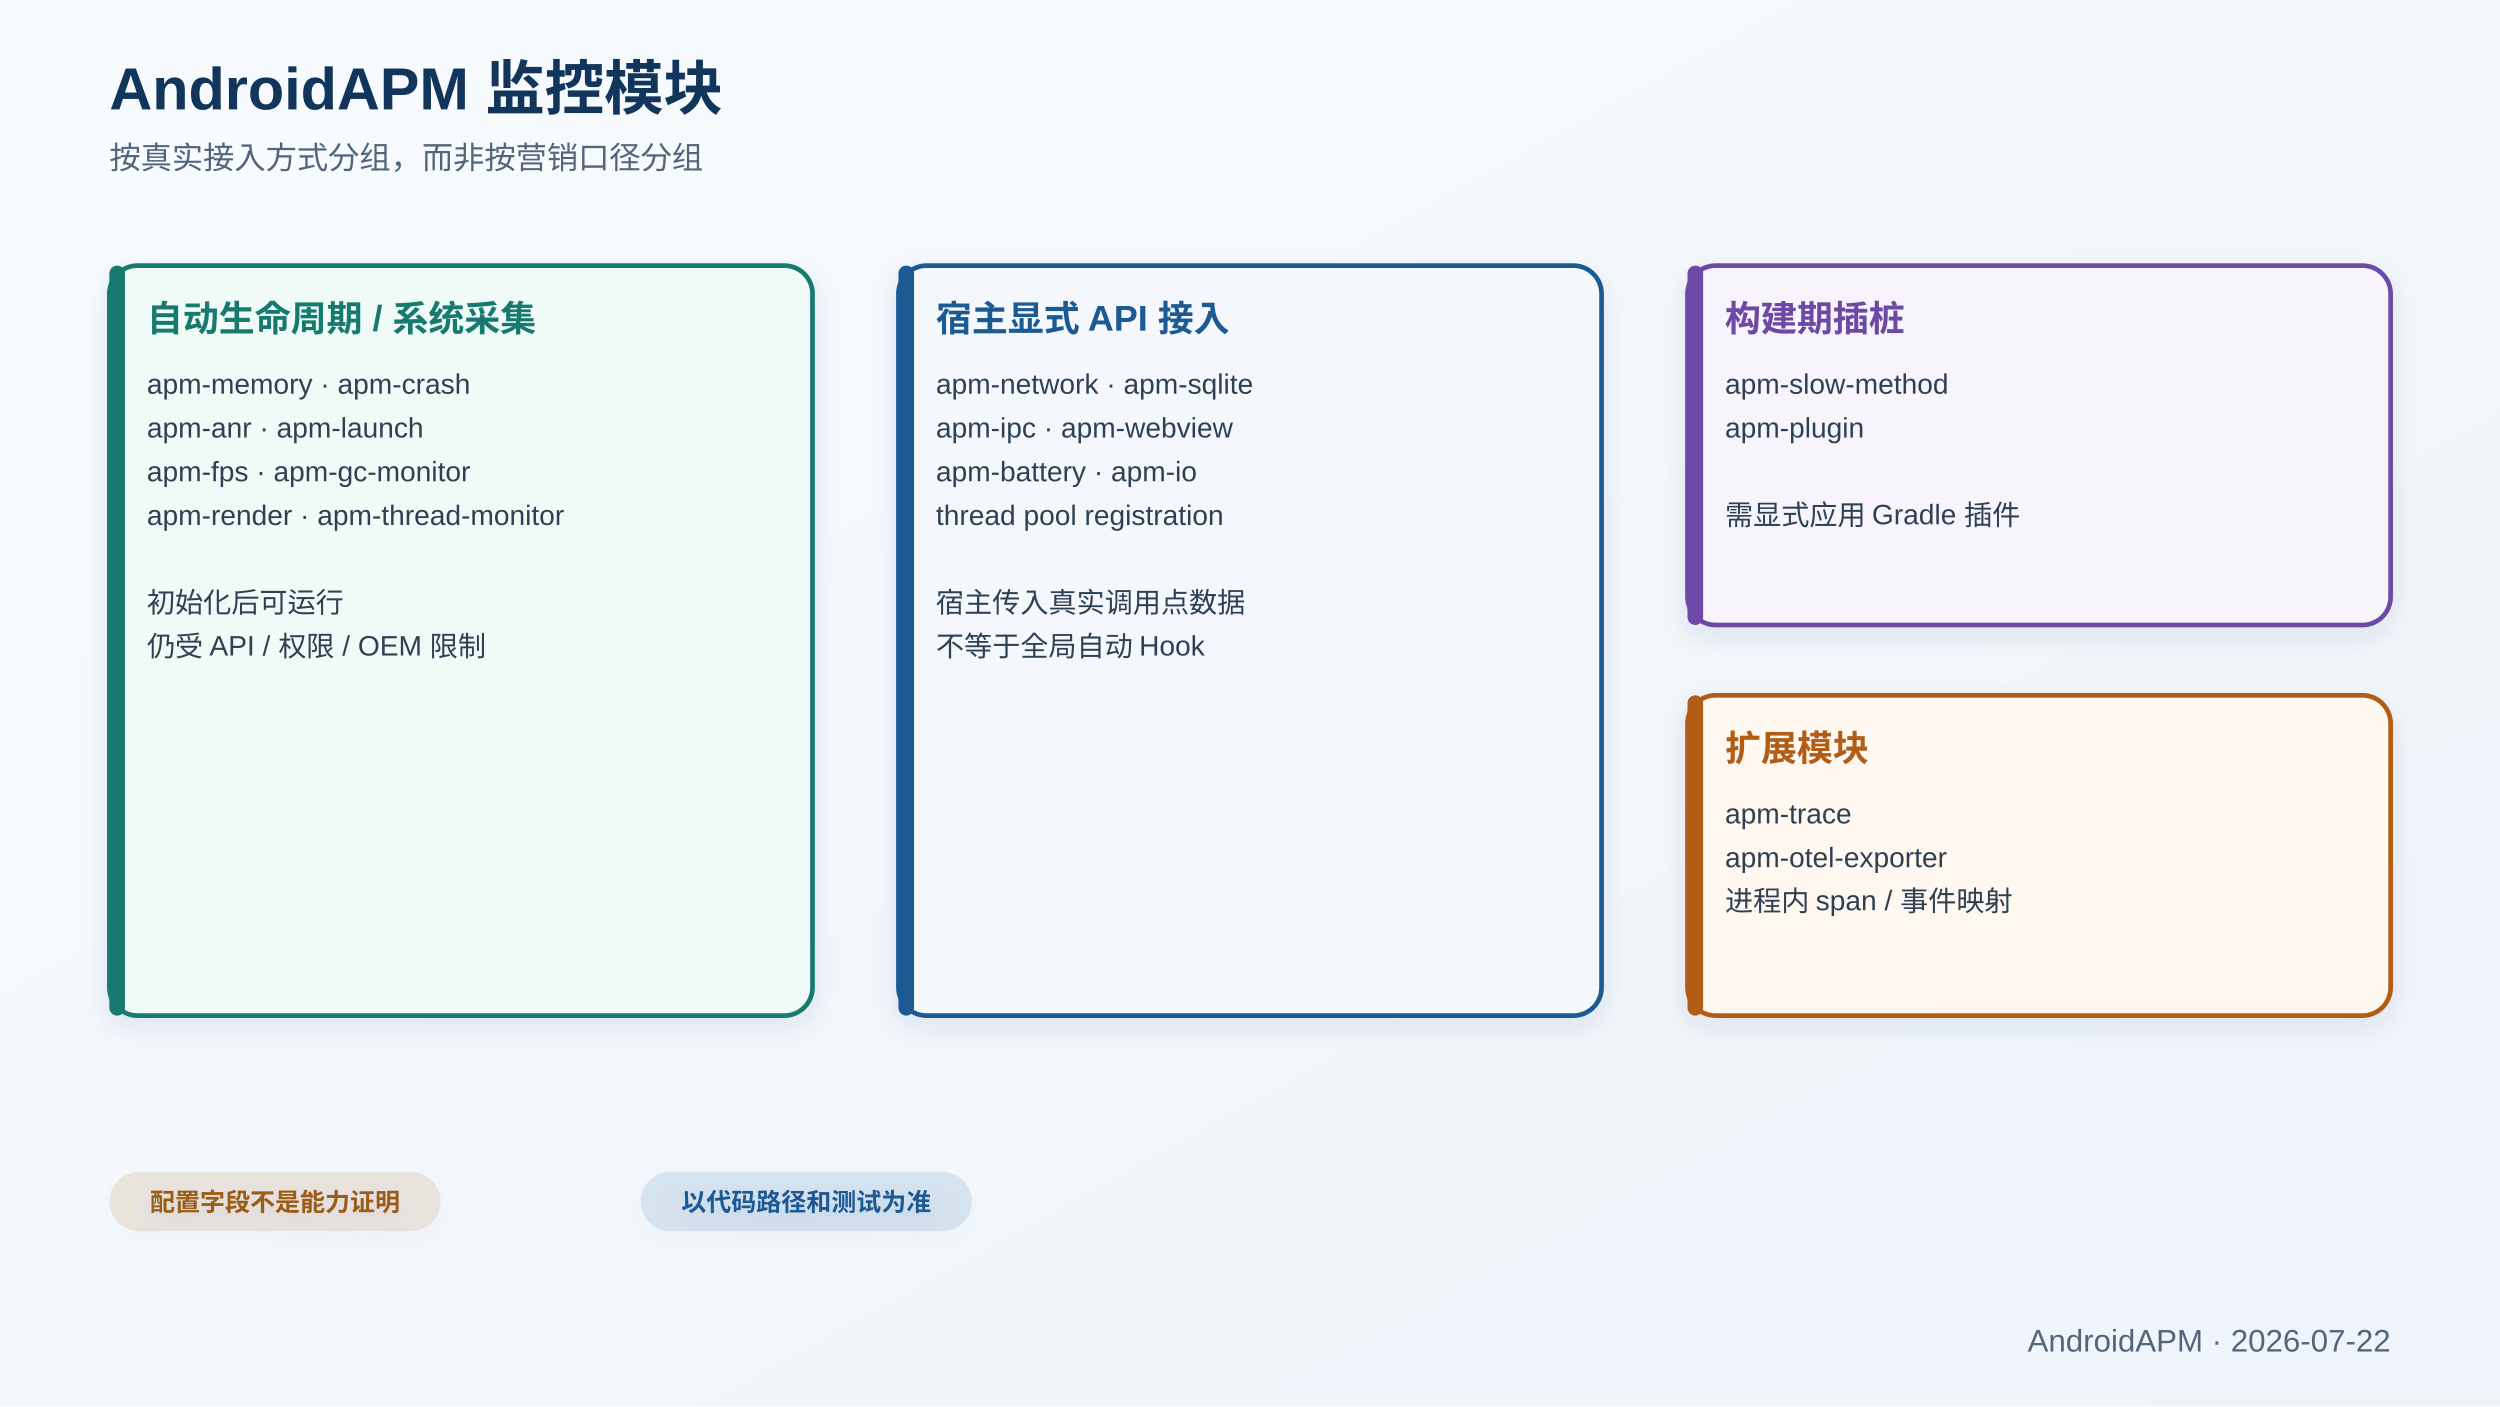
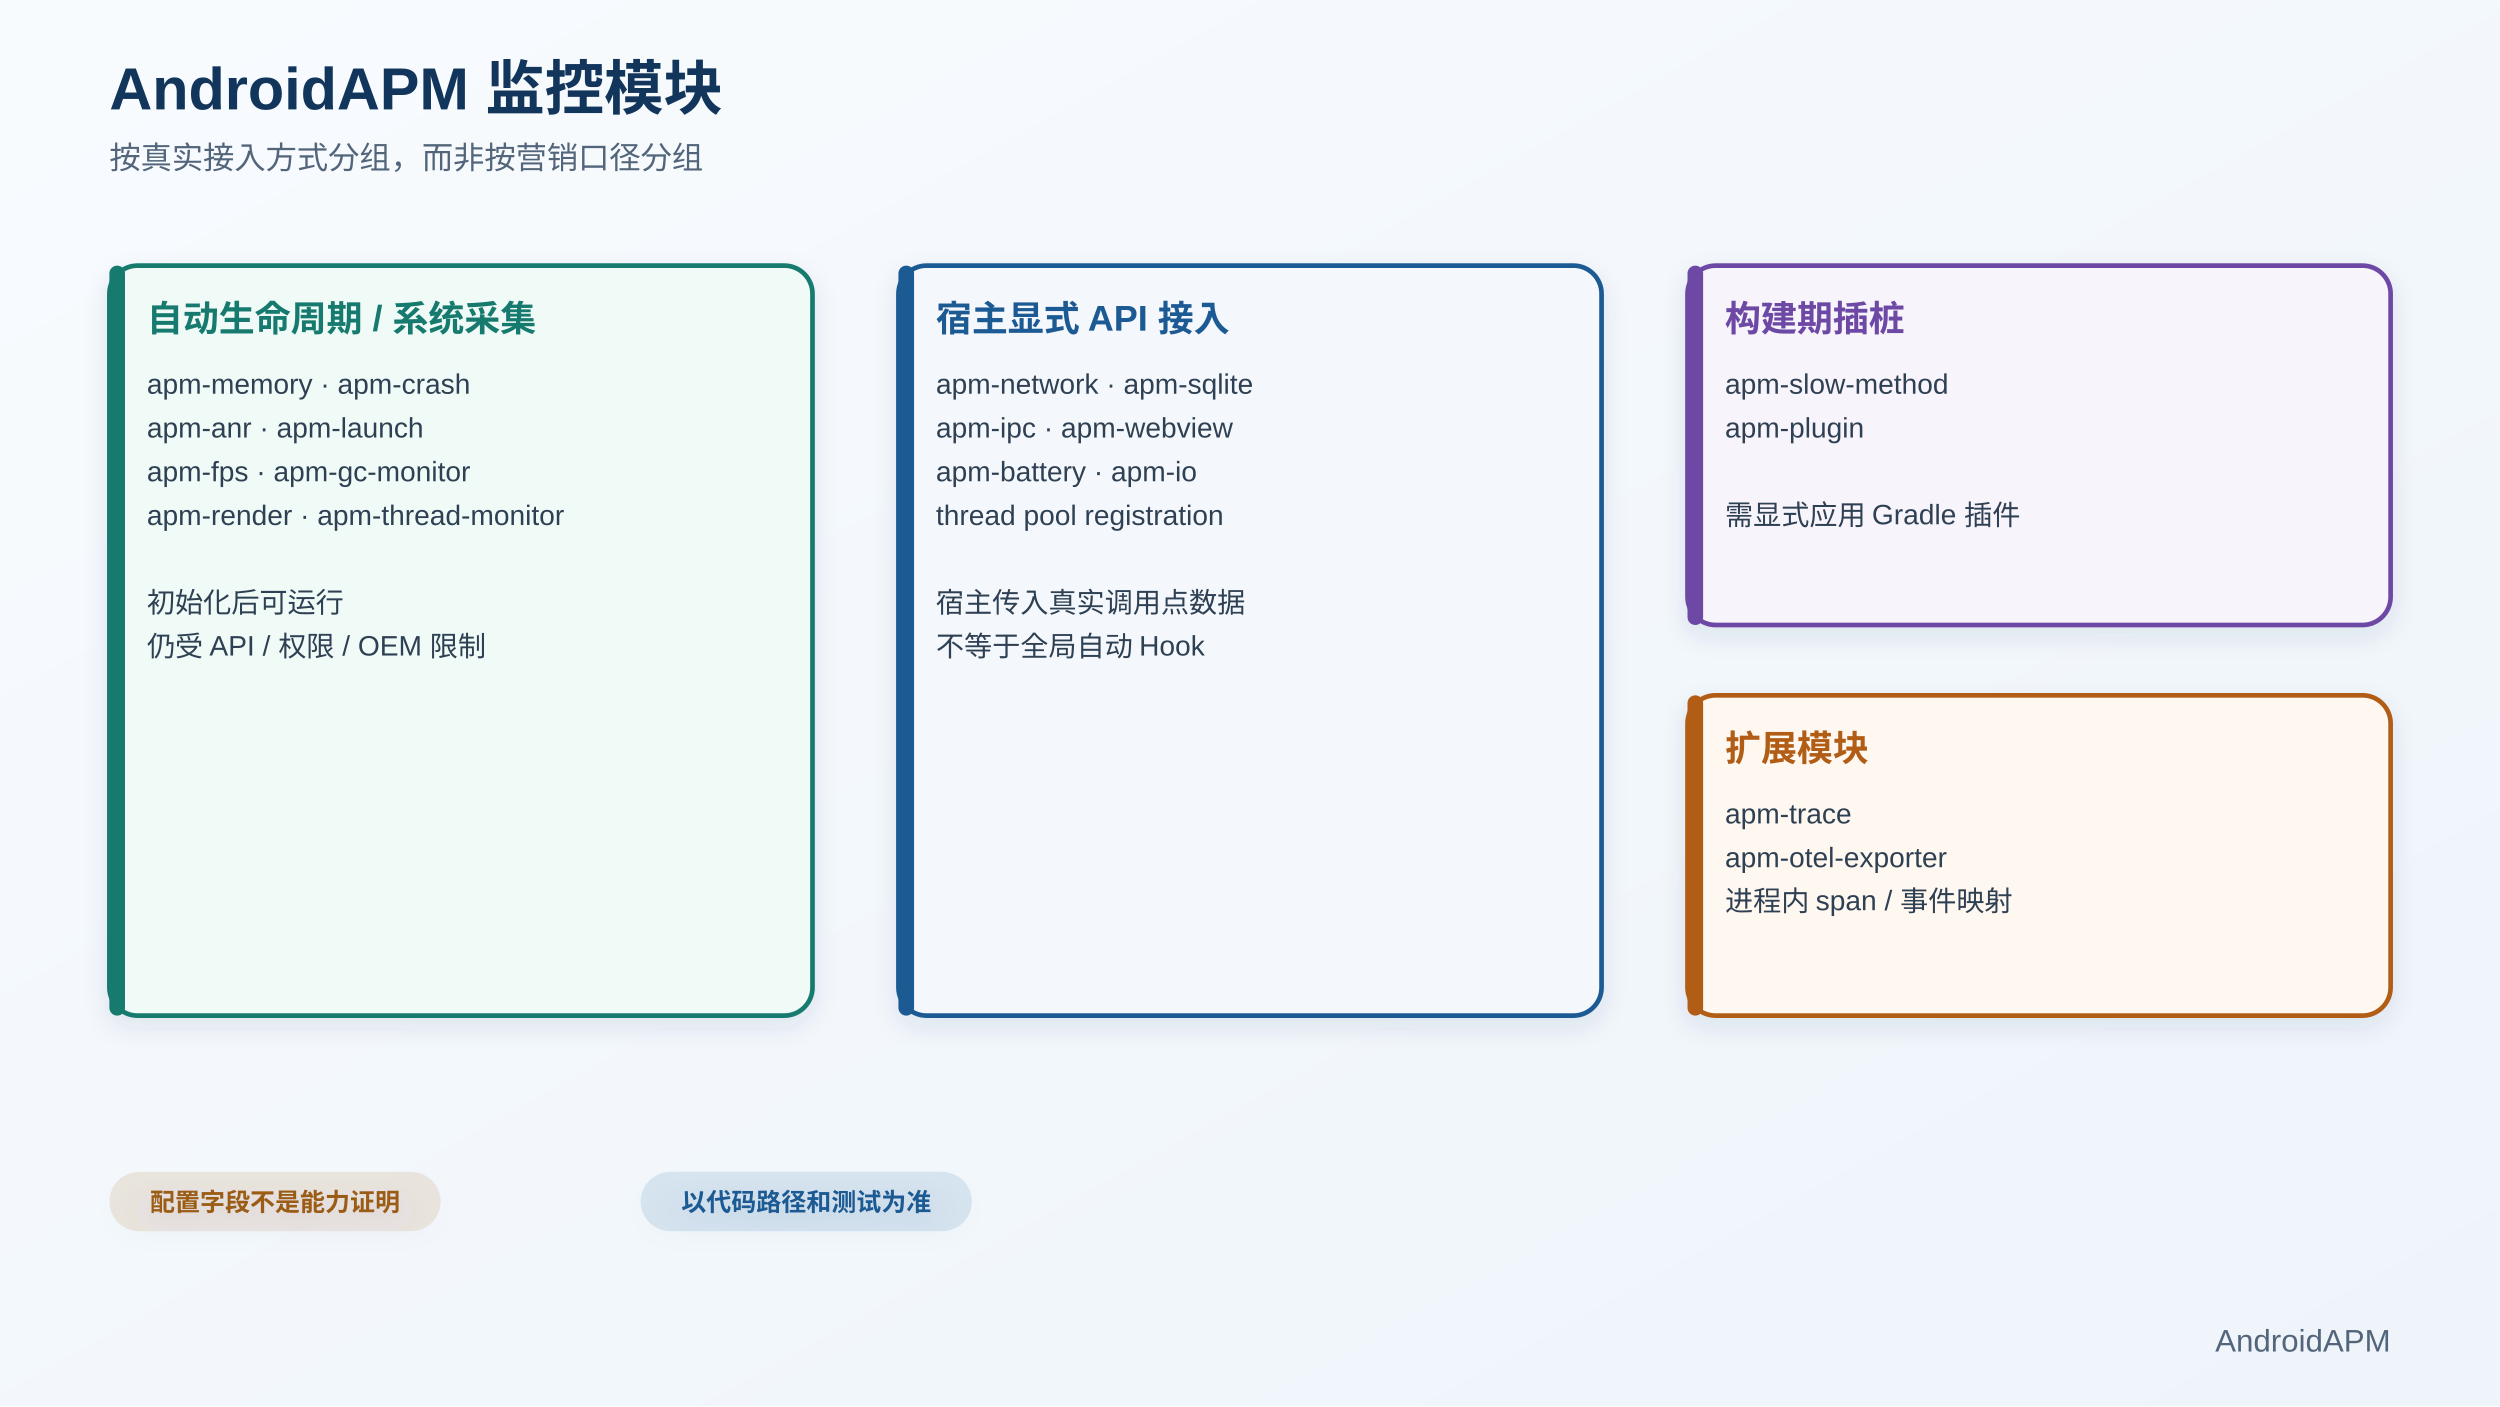
<svg xmlns="http://www.w3.org/2000/svg" width="1600" height="900" viewBox="0 0 1600 900">
  <defs>
    <linearGradient id="background" x1="0" y1="0" x2="1" y2="1">
      <stop offset="0" stop-color="#F8FBFE" />
      <stop offset="1" stop-color="#EEF4FA" />
    </linearGradient>
    <filter id="shadow" x="-20%" y="-20%" width="140%" height="140%">
      <feDropShadow dx="0" dy="6" stdDeviation="8" flood-color="#12355B" flood-opacity="0.10" />
    </filter>
    <marker id="arrow" markerWidth="12" markerHeight="12" refX="10" refY="6" orient="auto">
      <path d="M0,0 L12,6 L0,12 Z" fill="#52657A" />
    </marker>
    <style>
      .title { font: 700 38px 'Microsoft YaHei', Arial, sans-serif; fill: #12355B; }
      .subtitle { font: 400 20px 'Microsoft YaHei', Arial, sans-serif; fill: #52657A; }
      .node-title { font: 700 23px 'Microsoft YaHei', Arial, sans-serif; }
      .body { font: 400 18px 'Microsoft YaHei', Arial, sans-serif; fill: #2F4052; }
      .label { font: 600 16px 'Microsoft YaHei', Arial, sans-serif; fill: #40556B; }
      .pill { font: 600 16px 'Microsoft YaHei', Arial, sans-serif; }
      .boundary { font: 700 18px 'Microsoft YaHei', Arial, sans-serif; fill: #9B5C17; }
    </style>
  </defs>
  <rect width="1600" height="900" fill="url(#background)" />
  <text x="70" y="70" class="title">AndroidAPM 监控模块</text>
  <text x="70" y="108" class="subtitle">按真实接入方式分组，而非按营销口径分组</text>
  <g filter="url(#shadow)">
    <rect x="70" y="170" width="450" height="480" rx="18" fill="#F0FAF7" stroke="#157A6E" stroke-width="3" />
    <rect x="70" y="170" width="10" height="480" rx="5" fill="#157A6E" />
    <text x="94" y="212" class="node-title" fill="#157A6E">自动生命周期 / 系统采集</text>
    <text x="94" y="252" class="body">apm-memory · apm-crash</text>
    <text x="94" y="280" class="body">apm-anr · apm-launch</text>
    <text x="94" y="308" class="body">apm-fps · apm-gc-monitor</text>
    <text x="94" y="336" class="body">apm-render · apm-thread-monitor</text>
    <text x="94" y="364" class="body" />
    <text x="94" y="392" class="body">初始化后可运行</text>
    <text x="94" y="420" class="body">仍受 API / 权限 / OEM 限制</text>
    <rect x="575" y="170" width="450" height="480" rx="18" fill="#F4F8FC" stroke="#1F5A94" stroke-width="3" />
    <rect x="575" y="170" width="10" height="480" rx="5" fill="#1F5A94" />
    <text x="599" y="212" class="node-title" fill="#1F5A94">宿主显式 API 接入</text>
    <text x="599" y="252" class="body">apm-network · apm-sqlite</text>
    <text x="599" y="280" class="body">apm-ipc · apm-webview</text>
    <text x="599" y="308" class="body">apm-battery · apm-io</text>
    <text x="599" y="336" class="body">thread pool registration</text>
    <text x="599" y="364" class="body" />
    <text x="599" y="392" class="body">宿主传入真实调用点数据</text>
    <text x="599" y="420" class="body">不等于全局自动 Hook</text>
    <rect x="1080" y="170" width="450" height="230" rx="18" fill="#F8F4FC" stroke="#6D4AA5" stroke-width="3" />
    <rect x="1080" y="170" width="10" height="230" rx="5" fill="#6D4AA5" />
    <text x="1104" y="212" class="node-title" fill="#6D4AA5">构建期插桩</text>
    <text x="1104" y="252" class="body">apm-slow-method</text>
    <text x="1104" y="280" class="body">apm-plugin</text>
    <text x="1104" y="308" class="body" />
    <text x="1104" y="336" class="body">需显式应用 Gradle 插件</text>
    <rect x="1080" y="445" width="450" height="205" rx="18" fill="#FFF8F1" stroke="#B25D16" stroke-width="3" />
    <rect x="1080" y="445" width="10" height="205" rx="5" fill="#B25D16" />
    <text x="1104" y="487" class="node-title" fill="#B25D16">扩展模块</text>
    <text x="1104" y="527" class="body">apm-trace</text>
    <text x="1104" y="555" class="body">apm-otel-exporter</text>
    <text x="1104" y="583" class="body">进程内 span / 事件映射</text>
    <rect x="70" y="750" width="212" height="38" rx="19" fill="#9B5C17" opacity="0.12" />
    <text x="176.0" y="775" text-anchor="middle" class="pill" fill="#9B5C17">配置字段不是能力证明</text>
    <rect x="410" y="750" width="212" height="38" rx="19" fill="#1F5A94" opacity="0.12" />
    <text x="516.0" y="775" text-anchor="middle" class="pill" fill="#1F5A94">以代码路径和测试为准</text>
  </g>
-   <text x="1530" y="865" text-anchor="end" class="subtitle">AndroidAPM · 2026-07-22</text>
+   <text x="1530" y="865" text-anchor="end" class="subtitle">AndroidAPM</text>
</svg>
